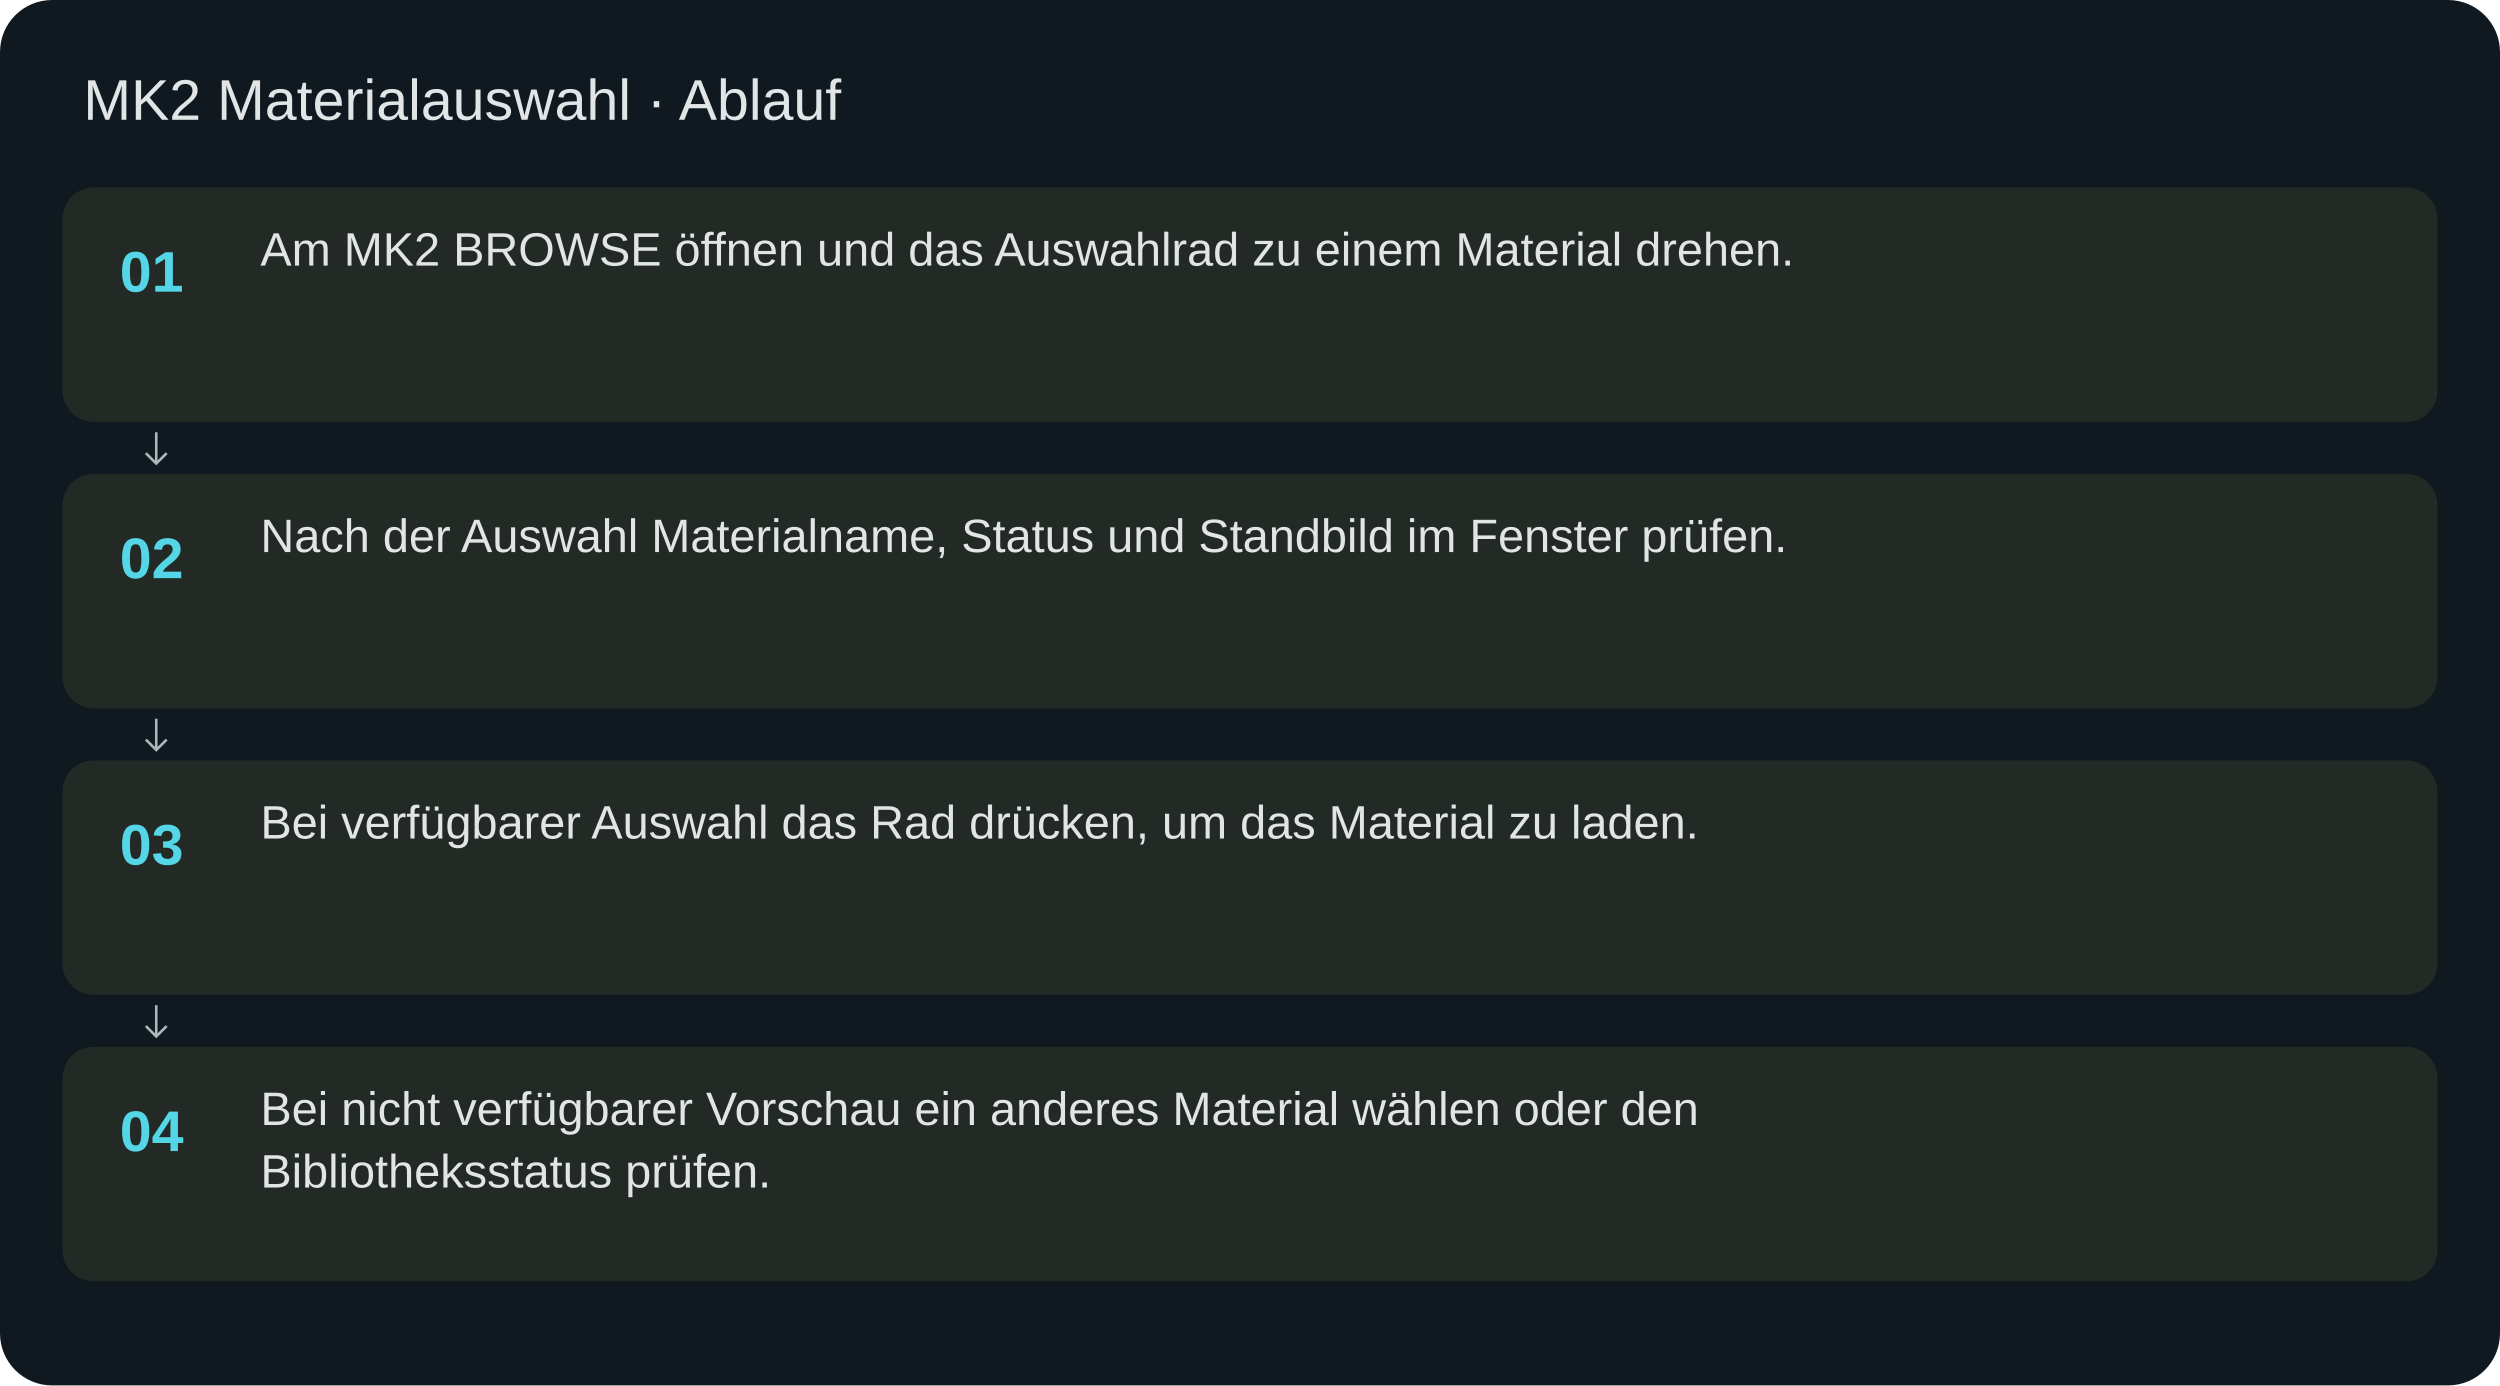
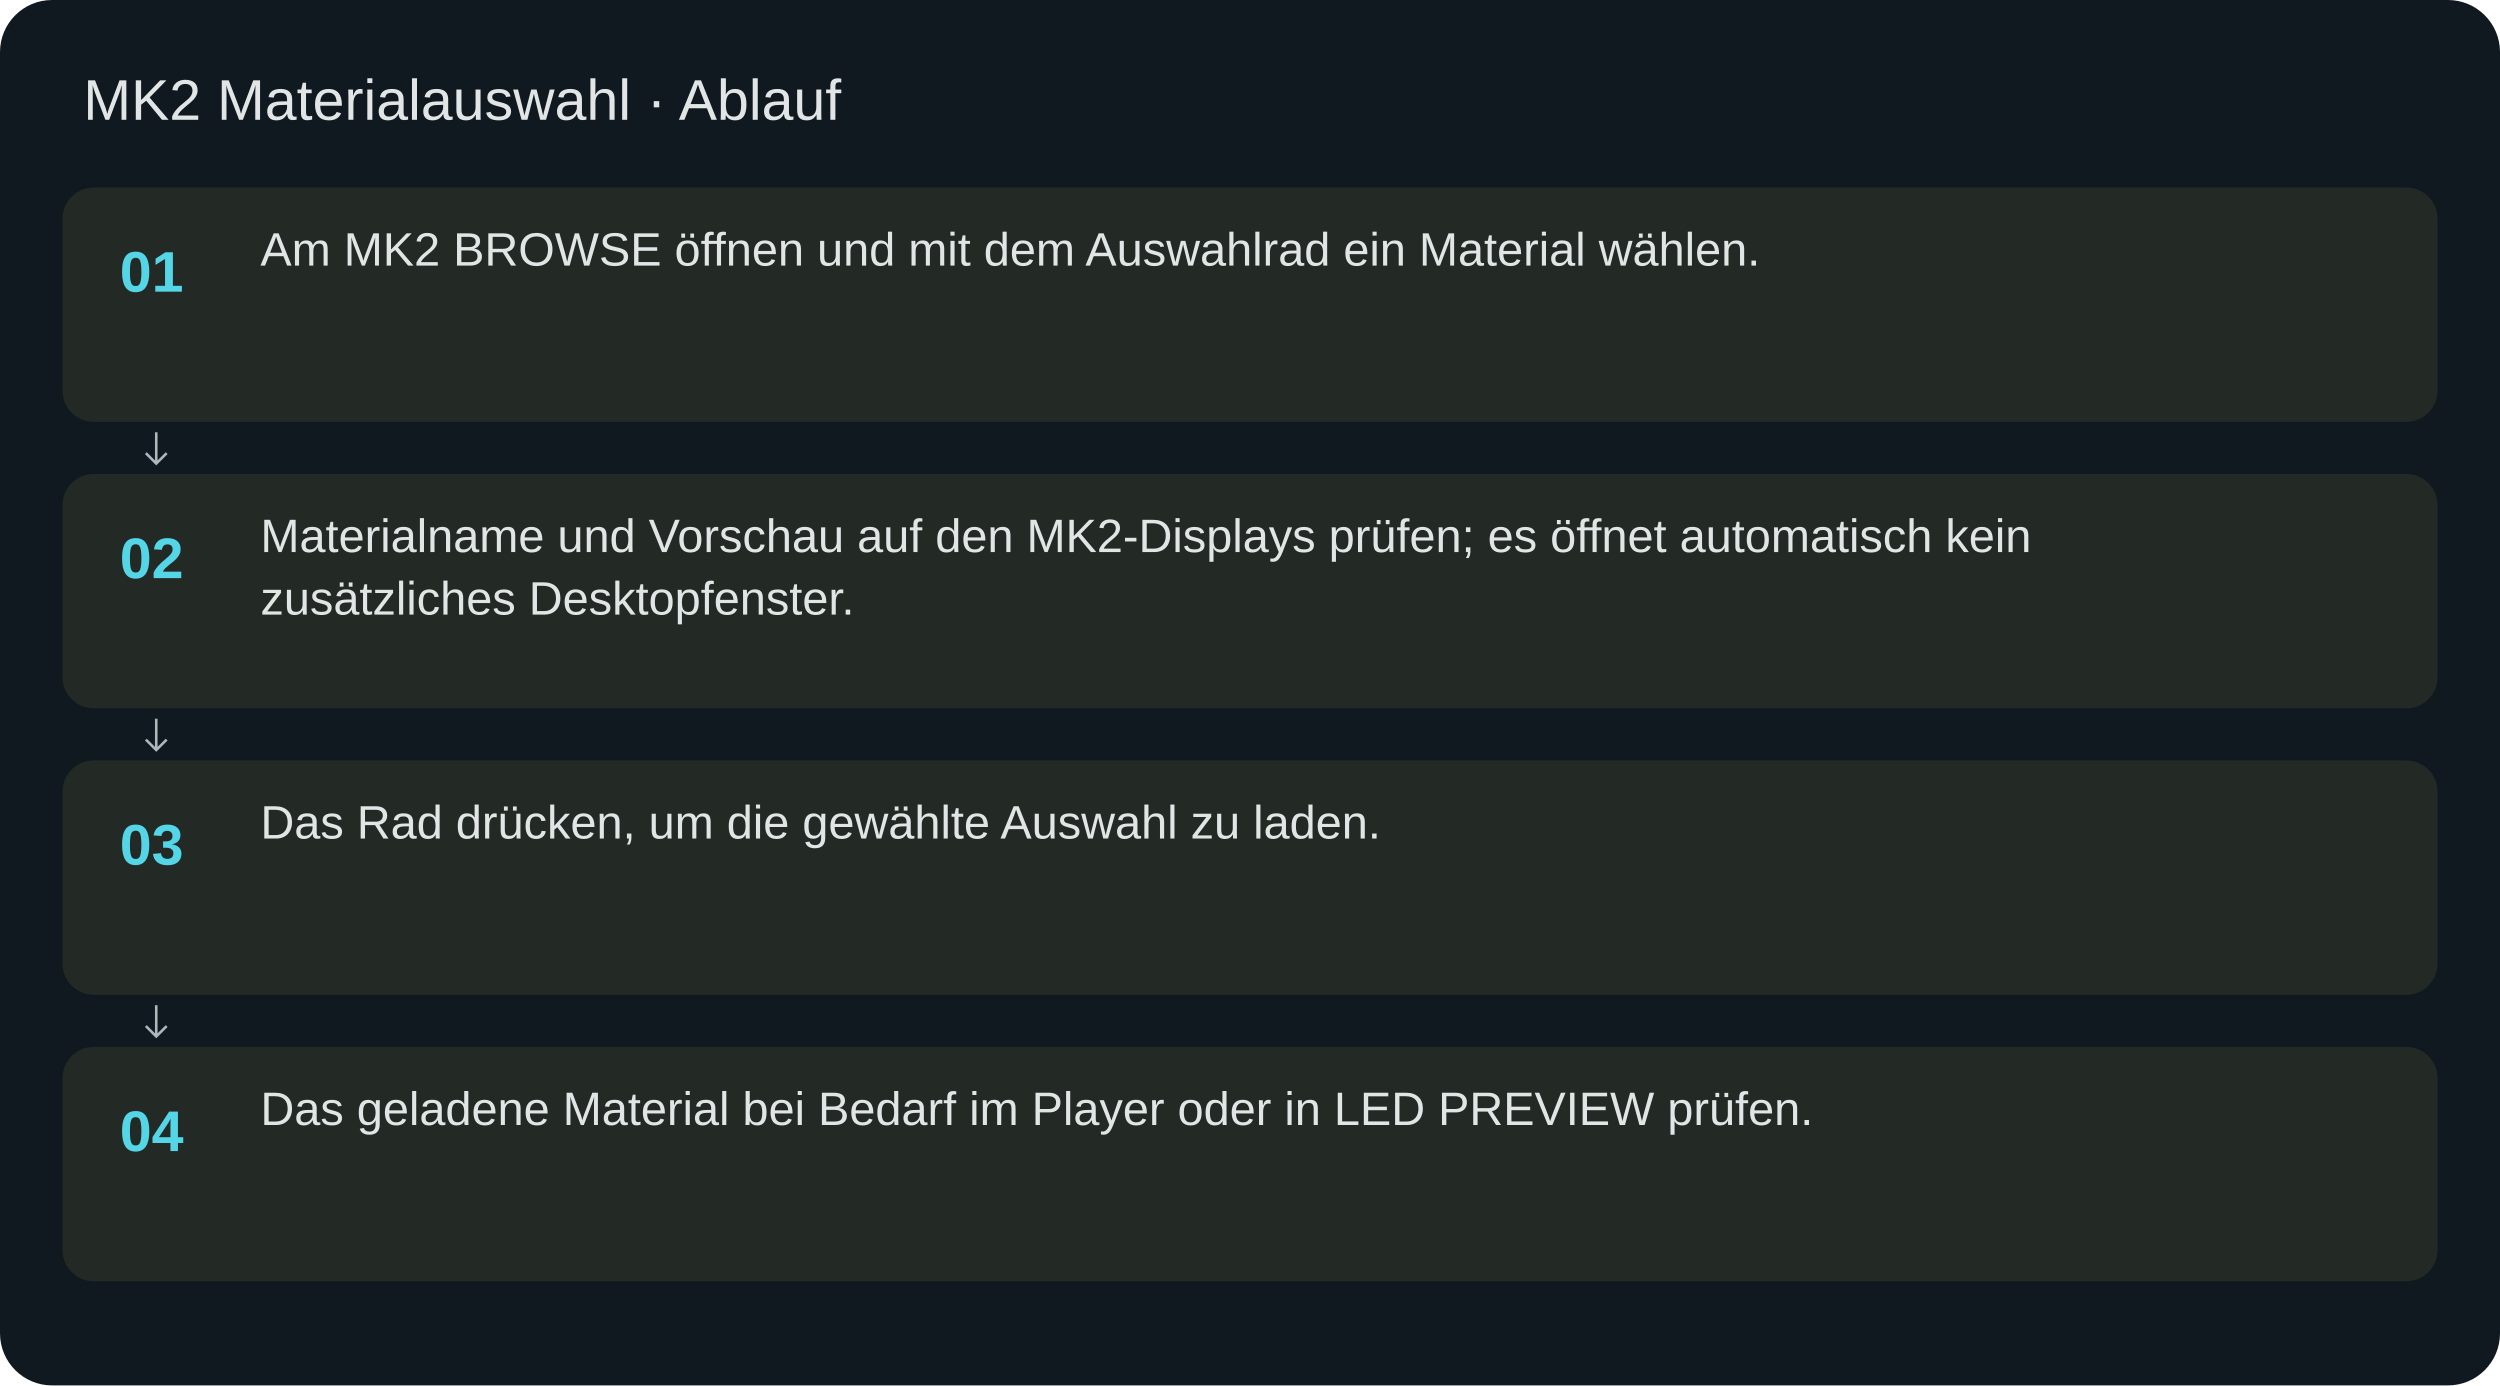
<svg xmlns="http://www.w3.org/2000/svg" viewBox="0 0 960 532" role="img" aria-label="Ablauf MK2 Materialauswahl">
  <rect width="960" height="100%" rx="20" fill="#101820" />
  <style>text{font-family:Bahnschrift,Segoe UI,Arial,sans-serif;fill:#e1e5e6}.n{fill:#55d6e7;font-size:22px;font-weight:700}.t{font-size:18px}</style>
  <text x="32" y="46" font-size="22">MK2 Materialauswahl · Ablauf</text>
  <rect x="24" y="72" width="912" height="90" rx="12" fill="#232a25" />
  <text class="n" x="46" y="112">01</text>
-   <text class="t" x="100" y="102">Am MK2 BROWSE öffnen und das Auswahlrad zu einem Material drehen.</text>
+   <text class="t" x="100" y="102">Am MK2 BROWSE öffnen und mit dem Auswahlrad ein Material wählen.</text>
  <path d="M60 166v12m-4-4 4 4 4-4" stroke="#aeb7ba" fill="none" />
  <rect x="24" y="182" width="912" height="90" rx="12" fill="#232a25" />
  <text class="n" x="46" y="222">02</text>
-   <text class="t" x="100" y="212">Nach der Auswahl Materialname, Status und Standbild im Fenster prüfen.</text>
+   <text class="t" x="100" y="212">Materialname und Vorschau auf den MK2-Displays prüfen; es öffnet automatisch kein</text>
+   <text class="t" x="100" y="236">zusätzliches Desktopfenster.</text>
  <path d="M60 276v12m-4-4 4 4 4-4" stroke="#aeb7ba" fill="none" />
  <rect x="24" y="292" width="912" height="90" rx="12" fill="#232a25" />
  <text class="n" x="46" y="332">03</text>
-   <text class="t" x="100" y="322">Bei verfügbarer Auswahl das Rad drücken, um das Material zu laden.</text>
+   <text class="t" x="100" y="322">Das Rad drücken, um die gewählte Auswahl zu laden.</text>
  <path d="M60 386v12m-4-4 4 4 4-4" stroke="#aeb7ba" fill="none" />
  <rect x="24" y="402" width="912" height="90" rx="12" fill="#232a25" />
  <text class="n" x="46" y="442">04</text>
-   <text class="t" x="100" y="432">Bei nicht verfügbarer Vorschau ein anderes Material wählen oder den</text>
-   <text class="t" x="100" y="456">Bibliotheksstatus prüfen.</text>
+   <text class="t" x="100" y="432">Das geladene Material bei Bedarf im Player oder in LED PREVIEW prüfen.</text>
</svg>
